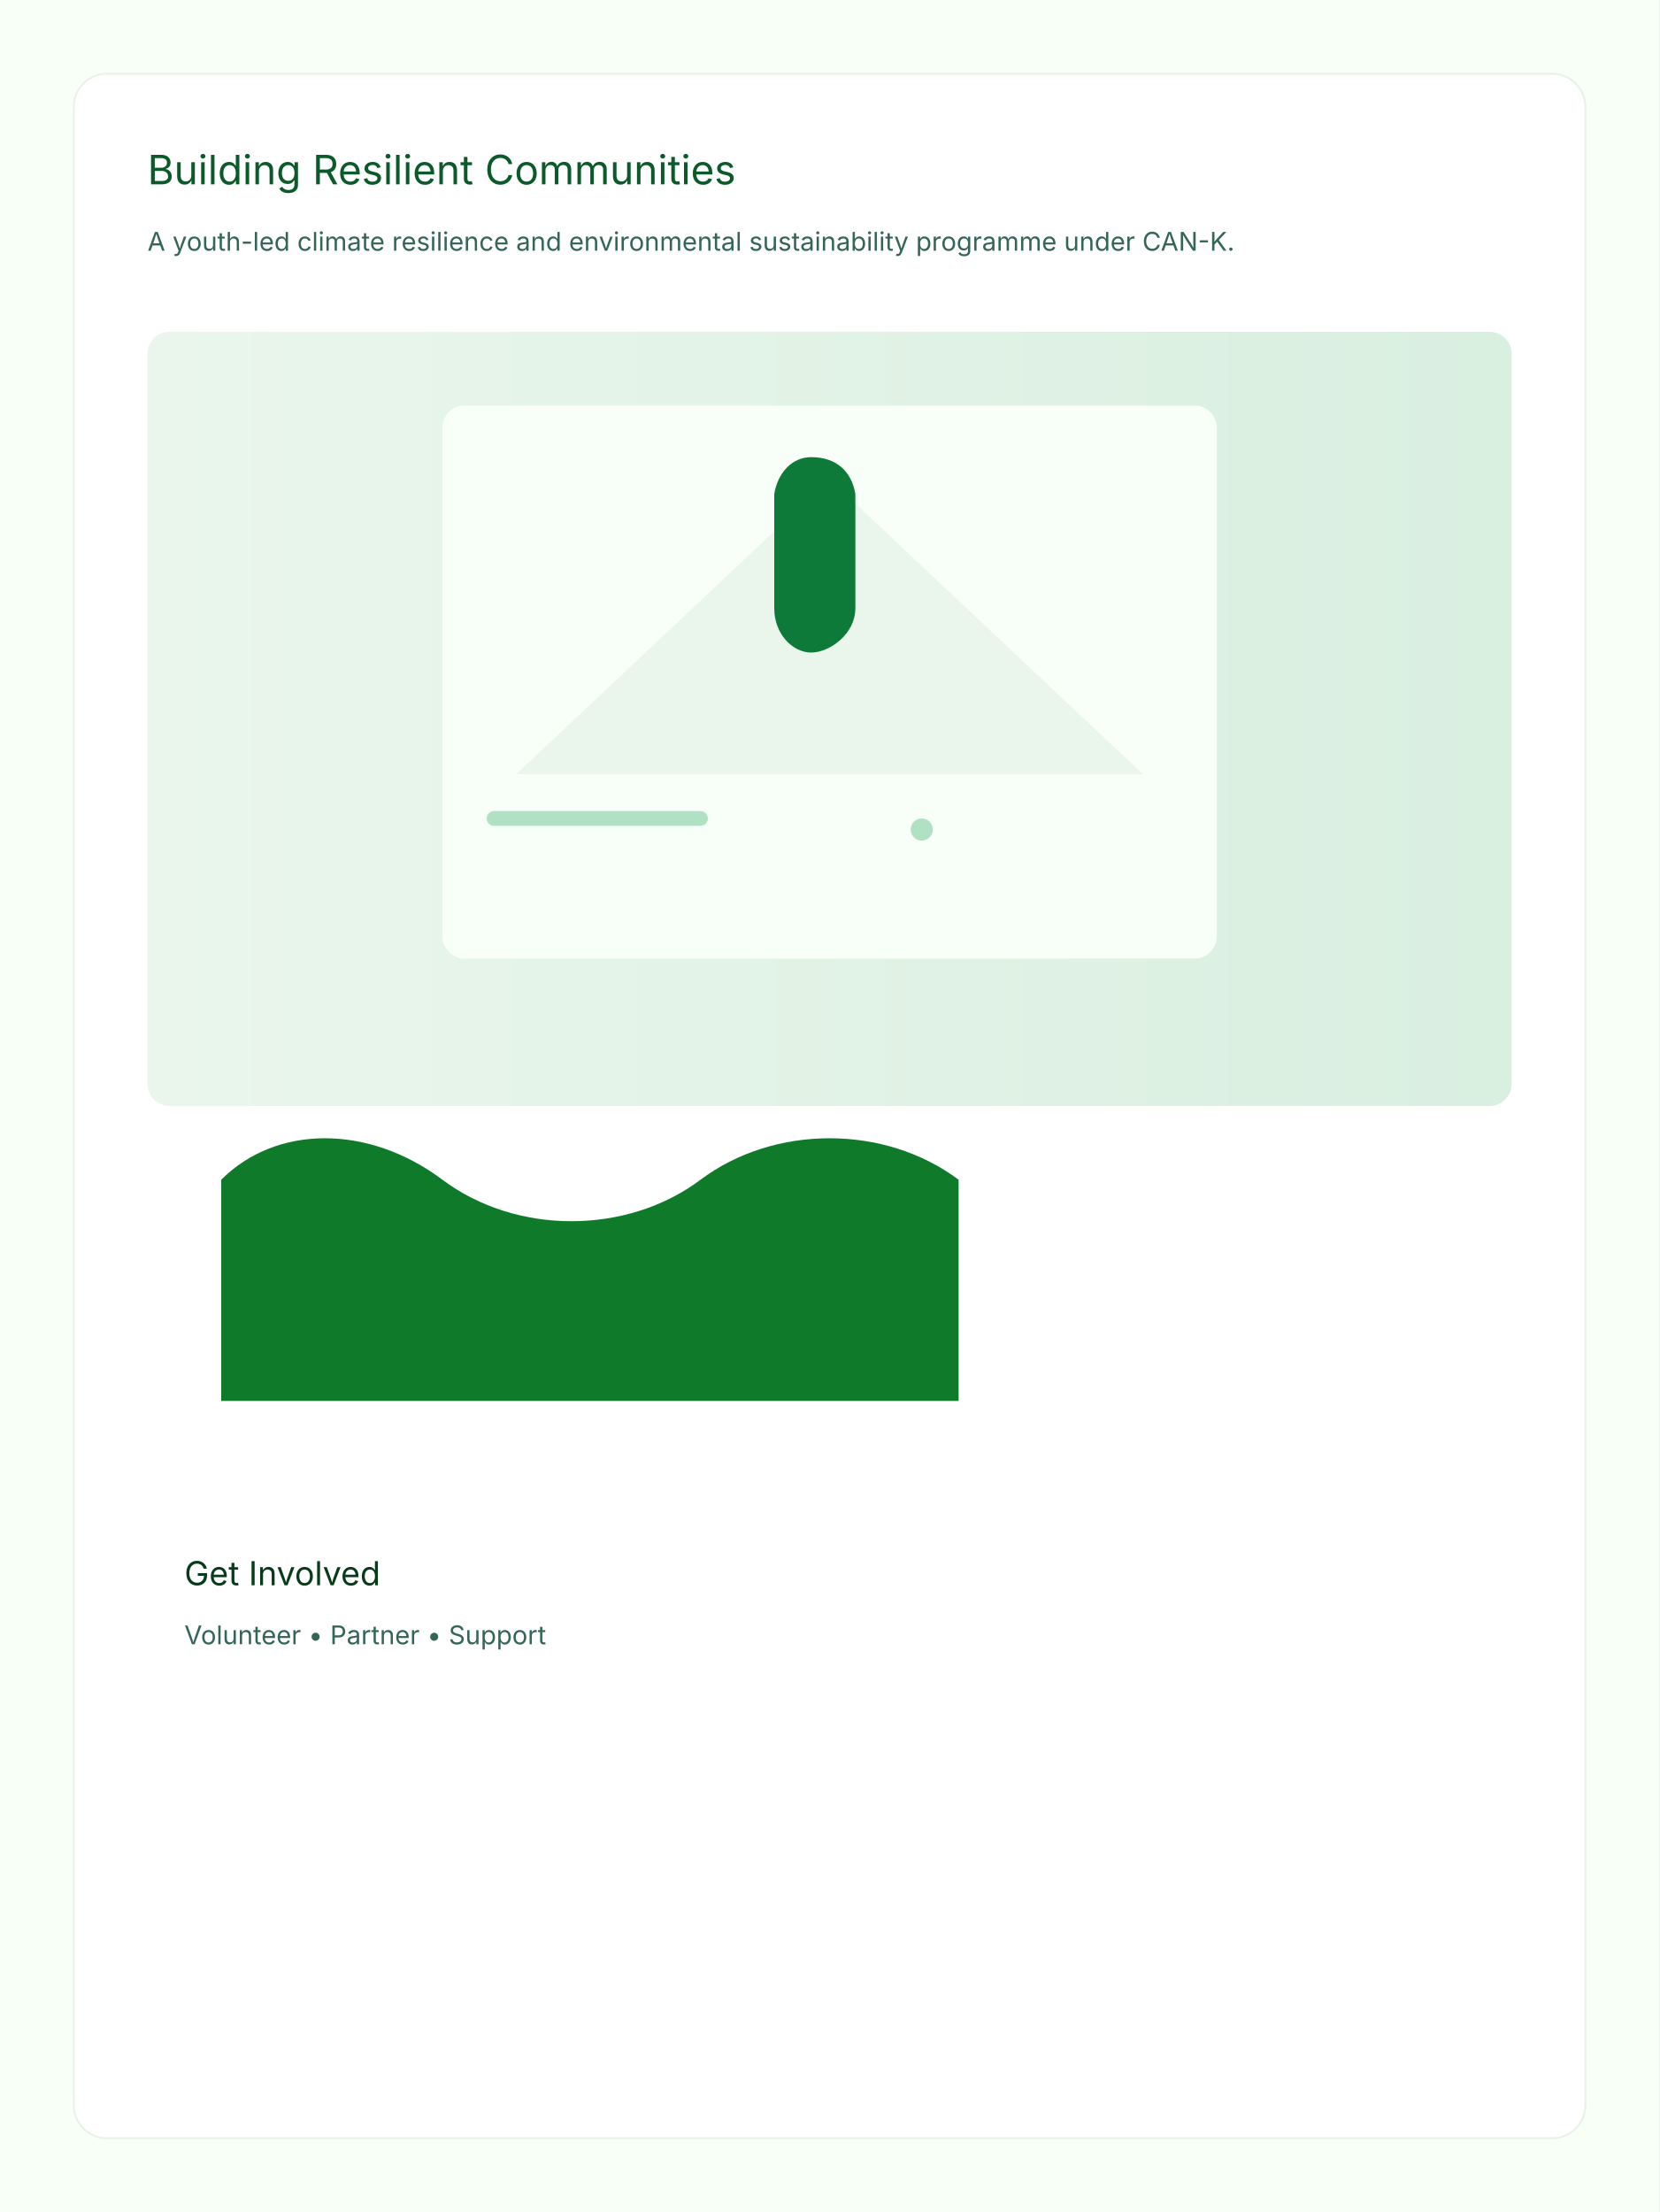
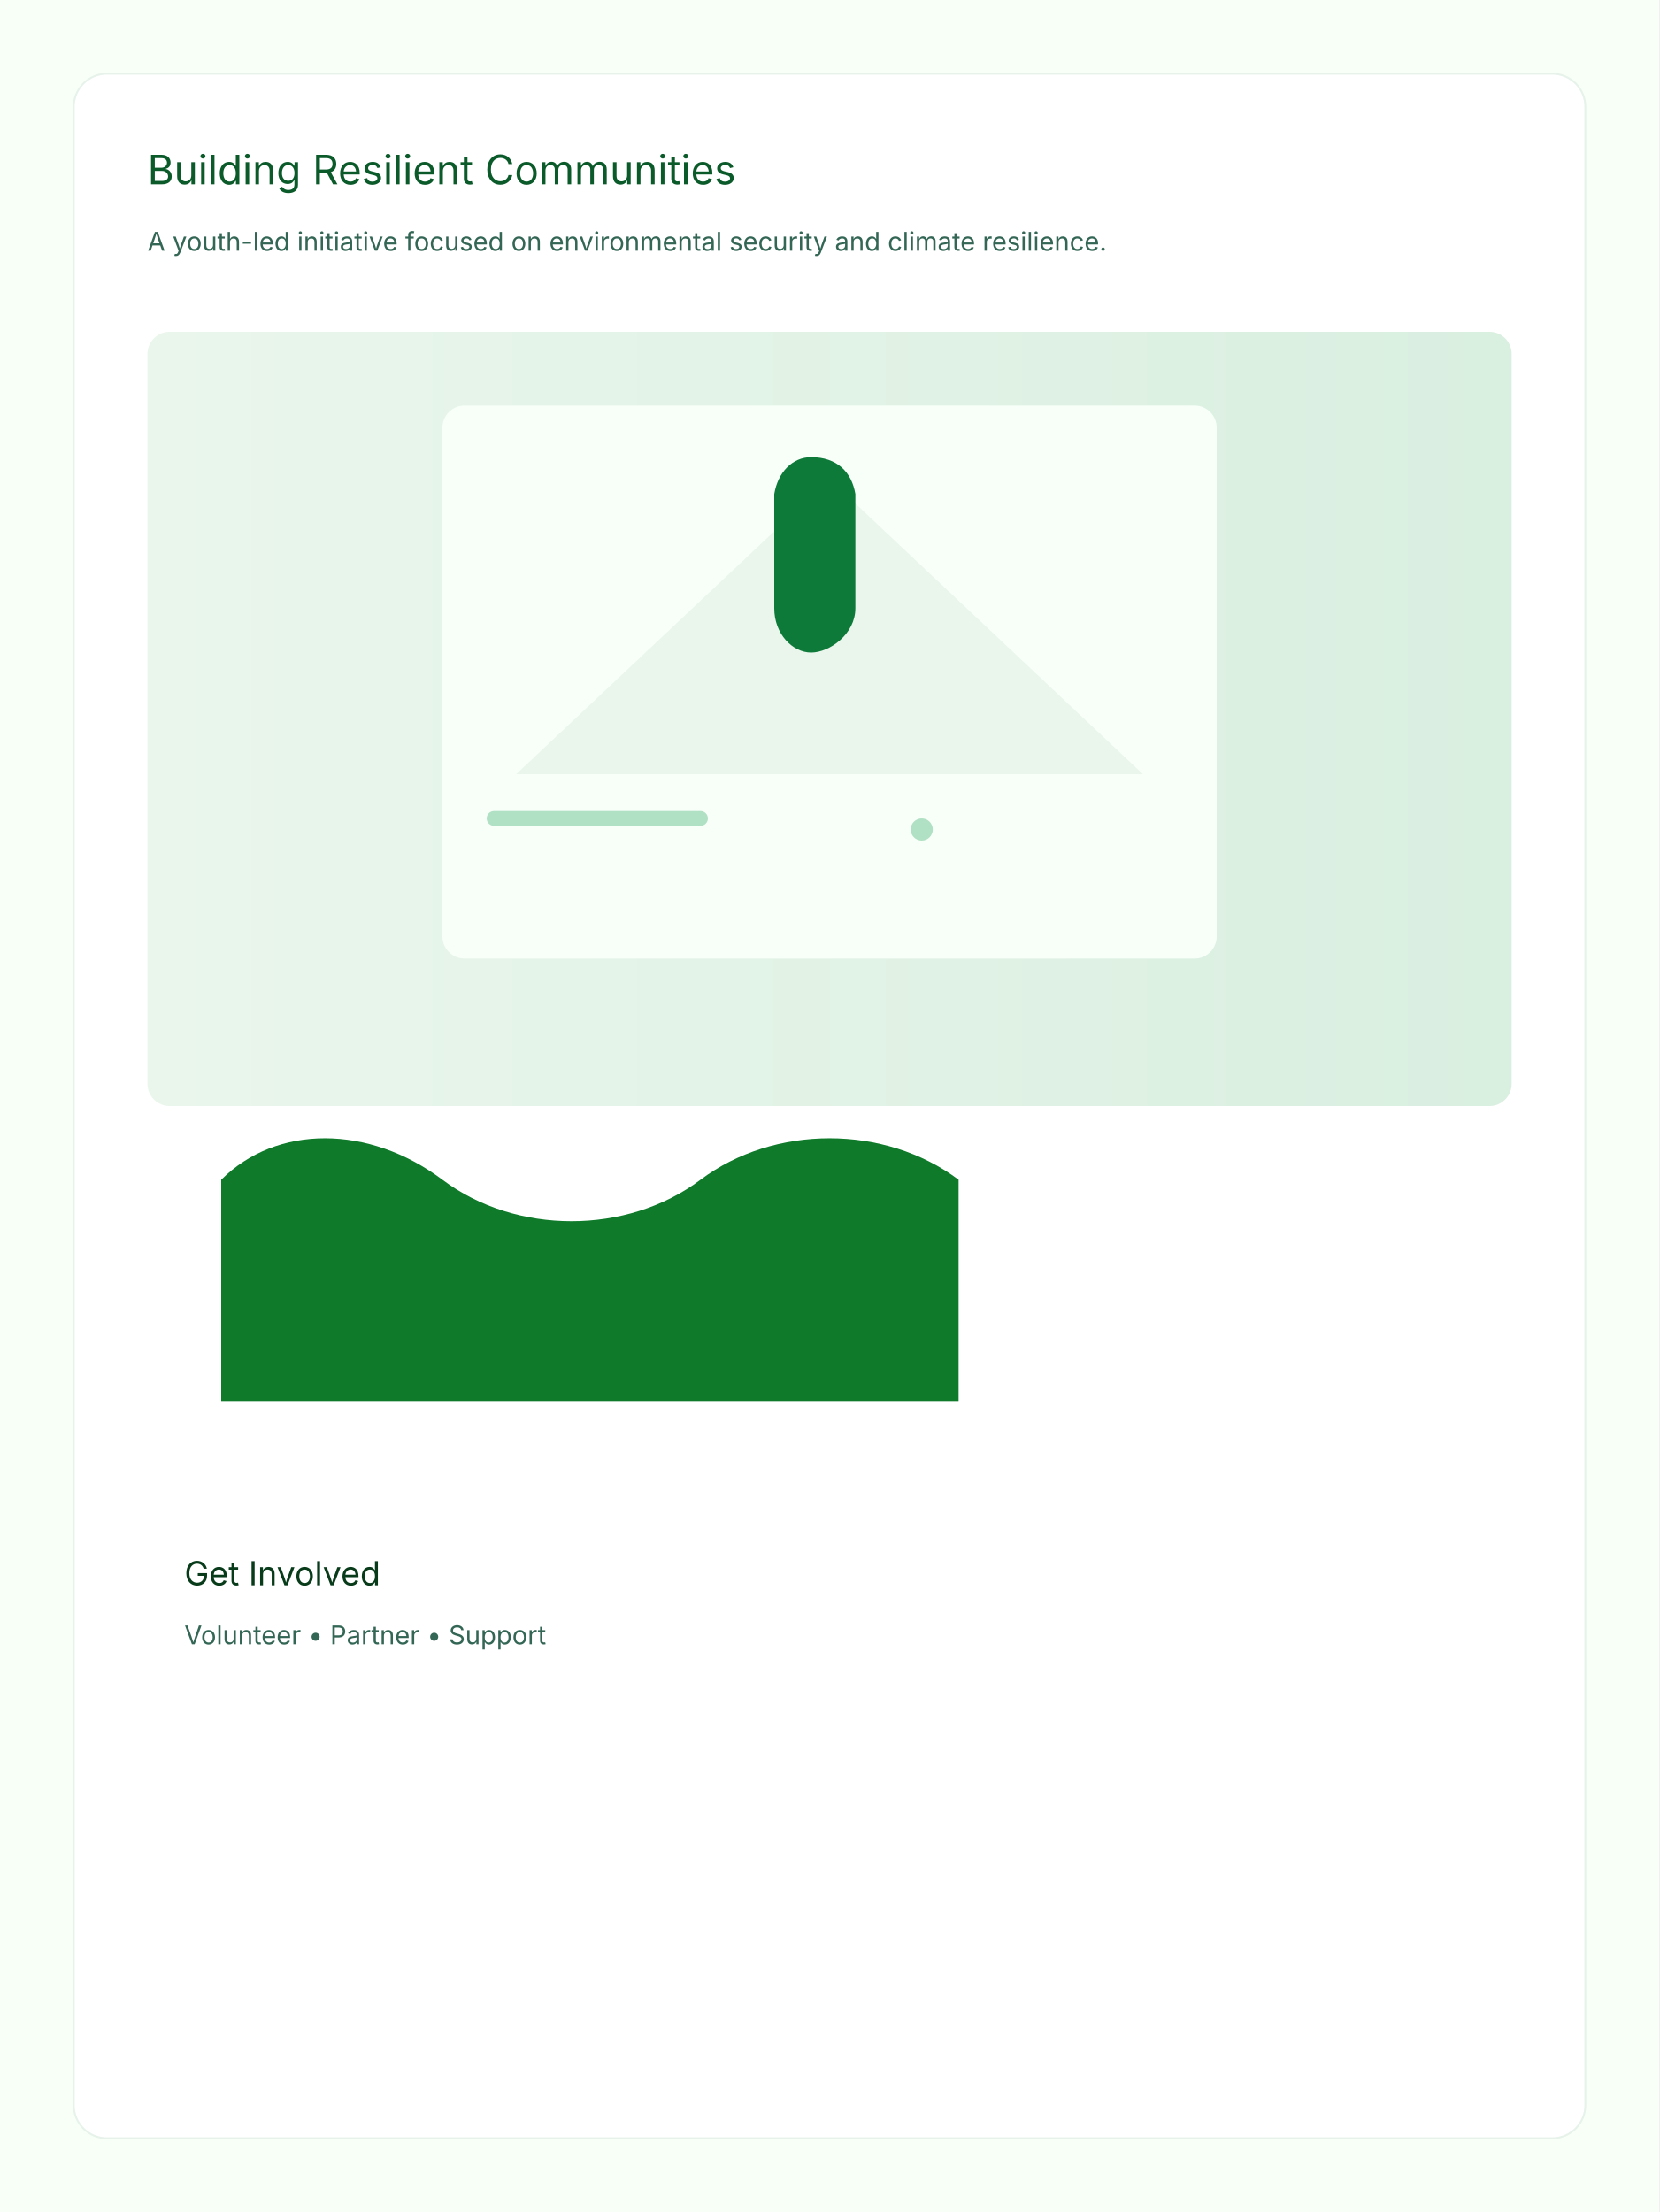
<svg xmlns="http://www.w3.org/2000/svg" width="900" height="1200" viewBox="0 0 900 1200">
  <rect width="100%" height="100%" fill="#f7fff7" />
  <defs>
    <linearGradient id="lg" x1="0" x2="1">
      <stop offset="0" stop-color="#eaf6ec" />
      <stop offset="1" stop-color="#d9efe0" />
    </linearGradient>
  </defs>
  <g transform="translate(40,40)">
    <rect x="0" y="0" width="820" height="1120" rx="18" fill="#ffffff" stroke="#e6f2ea" />
    <g transform="translate(40,60)">
      <text x="0" y="0" font-family="Inter, Arial" font-size="22" fill="#0b5a2a">Building Resilient Communities</text>
-       <text x="0" y="36" font-family="Inter, Arial" font-size="14" fill="#365">A youth-led climate resilience and environmental sustainability programme under CAN-K.</text>
+       <text x="0" y="36" font-family="Inter, Arial" font-size="14" fill="#365">A youth-led initiative focused on environmental security and climate resilience.</text>
      <rect x="0" y="80" width="740" height="420" rx="12" fill="url(#lg)" />
      <g transform="translate(160,120)">
        <rect x="0" y="0" width="420" height="300" rx="12" fill="#f8fff8" />
        <path d="M40 200 L210 40 L380 200 Z" fill="#0b5a2a" opacity="0.06" />
        <g transform="translate(160,20)">
          <path d="M40 8 C30 8 22 16 20 28 L20 90 C20 104 30 114 40 114 C50 114 64 104 64 90 L64 28 C62 16 54 8 40 8 Z" fill="#0e7a3a" />
        </g>
        <g opacity="0.8" fill="#9fd9b6">
          <rect x="24" y="220" width="120" height="8" rx="4" />
          <circle cx="260" cy="230" r="6" />
        </g>
      </g>
      <g transform="translate(40,540)" fill="#0e7a2a">
        <path d="M0 0 C30 -30 80 -30 120 0 C160 30 220 30 260 0 C300 -30 360 -30 400 0 L400 120 L0 120 Z" />
      </g>
      <rect x="0" y="700" width="740" height="260" rx="12" fill="#fff" opacity="0.95" />
      <text x="20" y="760" font-family="Inter, Arial" font-size="18" fill="#083b1a">Get Involved</text>
      <text x="20" y="792" font-family="Inter, Arial" font-size="14" fill="#365">Volunteer • Partner • Support</text>
    </g>
  </g>
</svg>
